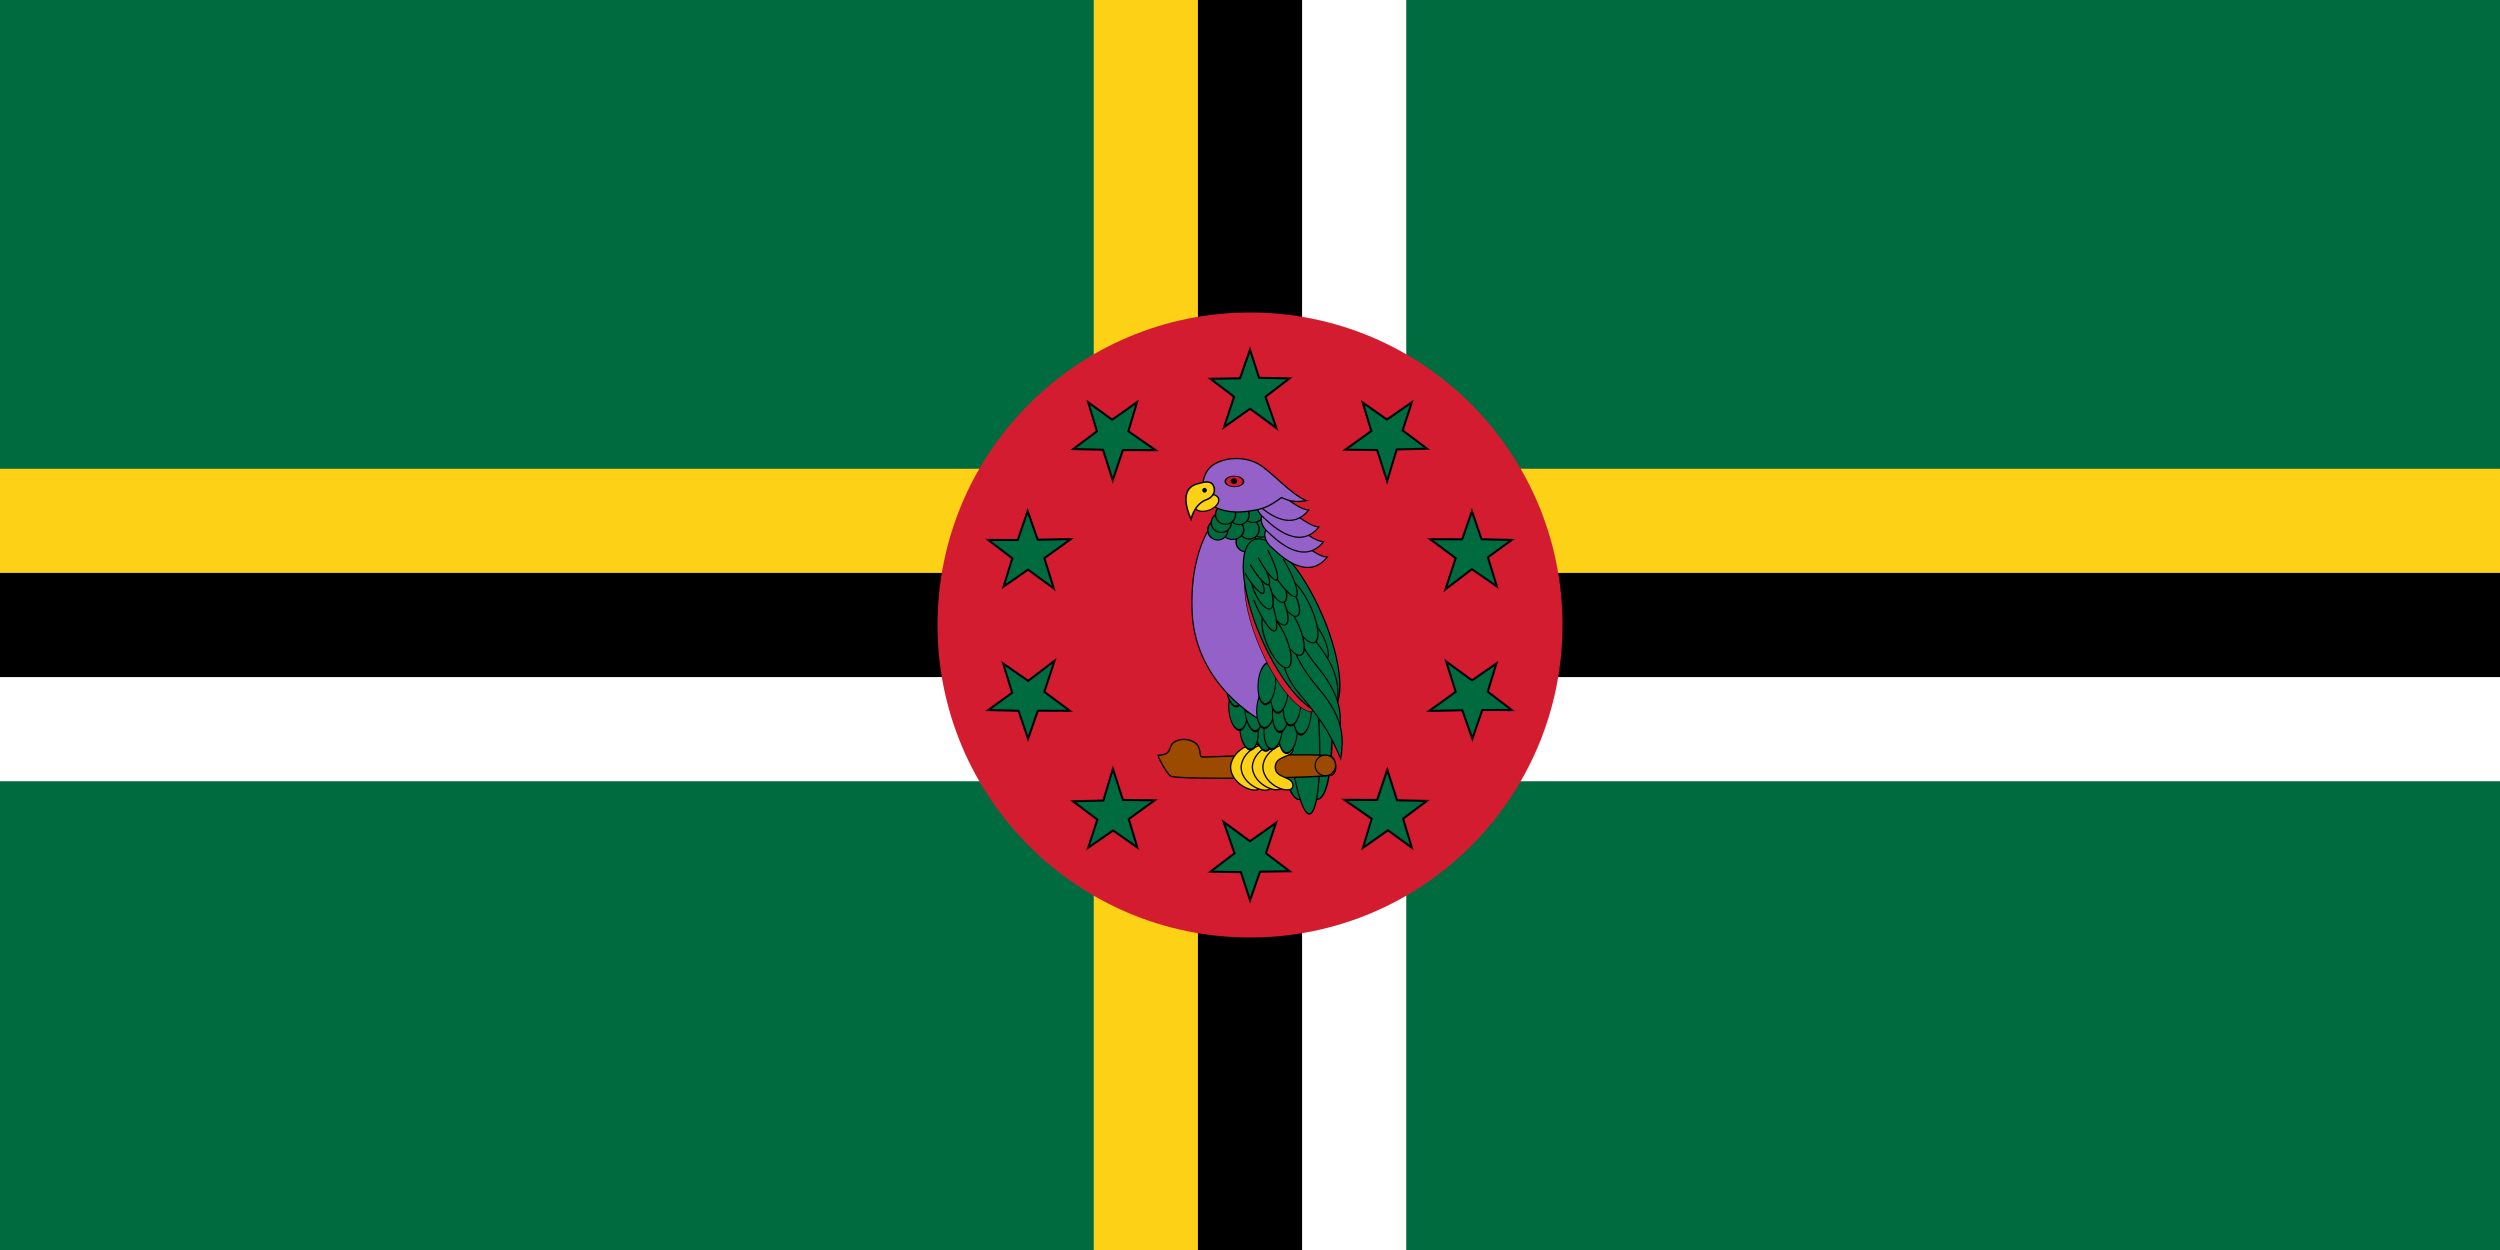
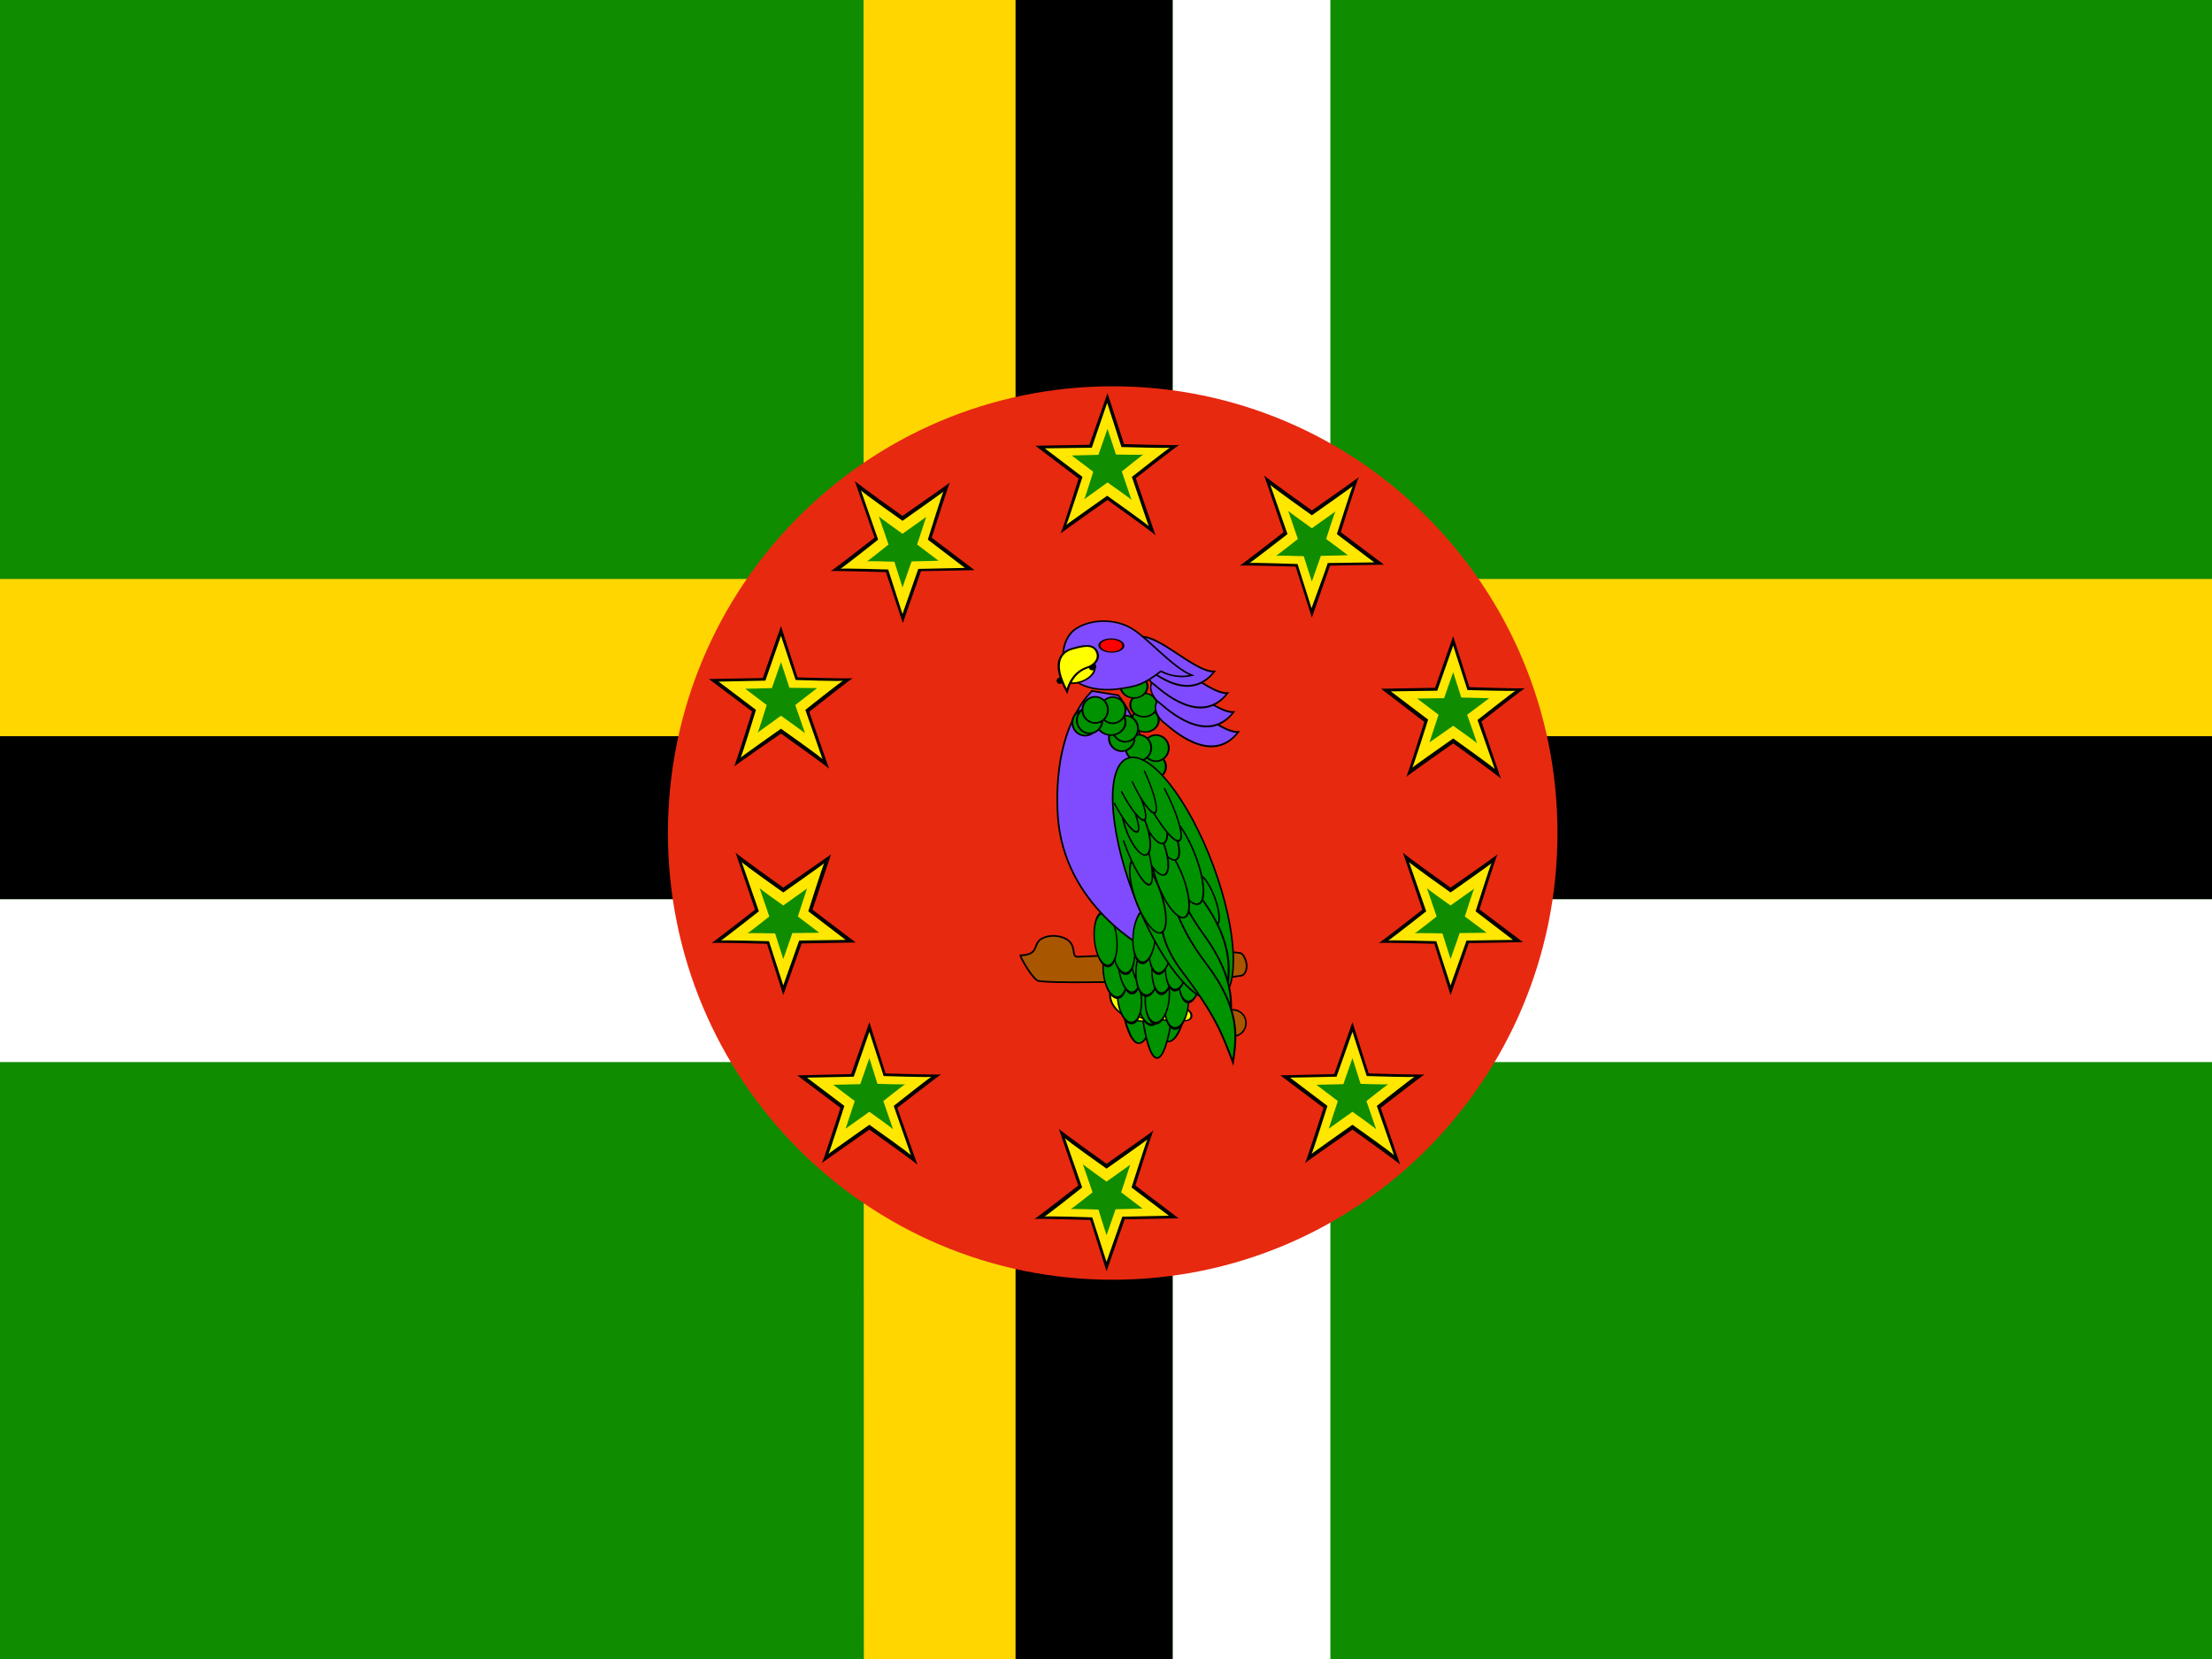
- <svg xmlns="http://www.w3.org/2000/svg" xmlns:xlink="http://www.w3.org/1999/xlink" viewBox="0 0 1200 600">
-   <rect height="600" width="1200" fill="#006b3f" />
-   <rect width="75" height="600" x="525" fill="#fcd116" />
-   <rect width="1200" height="75" y="225" fill="#fcd116" />
-   <rect width="75" height="600" x="600" fill="#fff" />
-   <rect width="1200" height="75" y="300" fill="#fff" />
-   <rect width="50" height="600" x="575" fill="#000" />
-   <rect width="1200" height="50" y="275" fill="#000" />
-   <g fill="#006b3f" transform="translate(600,300)">
-     <circle r="150" fill="#d41c30" />
-     <g id="star2">
-       <path id="star" stroke="#000" d="m-4.81,-118.41 4.81,-13.72 4.37,13.5 14.65,0.22 -11.59,8.85 5.25,15.05 -12.68,-9.29 -12.46,8.85 4.81,-14.61 -11.37,-8.63 14.21,-0.22z" />
-       <use xlink:href="#star" transform="rotate(180)" />
+ <svg xmlns="http://www.w3.org/2000/svg" id="flag-icons-dm" viewBox="0 0 640 480">
+   <defs>
+     <clipPath id="dm-a">
+       <path fill-opacity=".7" d="M-85 0h682.7v512H-85z" />
+     </clipPath>
+   </defs>
+   <g fill-rule="evenodd" clip-path="url(#dm-a)" transform="translate(79.7)scale(.94)">
+     <path fill="#108c00" d="M-258.3 0H769.2v512H-258.3z" />
+     <path fill="#ffd600" d="M-260 178.2H772.6v50.1H-260z" />
+     <path fill="#ffd600" d="M181 0h48.5v512h-48.4z" />
+     <path fill="#000001" d="M227.8 0h48.4v512h-48.4z" />
+     <path fill="#000001" d="M-260 226.6H772.6v50.2H-260z" />
+     <path fill="#fff" d="M-260 276.8H772.6v50.1H-260z" />
+     <path fill="#fff" d="M276.2 0h48.5v512h-48.5z" />
+     <rect width="273.8" height="275" x="-394.6" y="-393.9" fill="#e72910" ry="137.5" transform="scale(-1)" />
+     <g stroke-width="1pt">
+       <path d="m250.5 137 5.6-16 5.1 15.7s17.1.5 17.1.2-13.5 10.3-13.5 10.3l6.1 17.6c-.2-.5-14.8-10.9-14.8-10.9s-14.8 10.4-14.5 10.4 5.6-17 5.6-17l-13.3-10.1 16.6-.3z" />
+       <path fill="#ffe700" d="M251.3 137.7 256 124l4.4 13.6s14.9.4 14.9.2-11.7 9-11.7 9l5.2 15.2c-.2-.5-12.8-9.4-12.8-9.4s-12.8 9-12.6 9 5-14.8 5-14.8l-11.6-8.8 14.4-.2z" />
+       <path fill="#108c00" d="m253.3 140 2.8-8 2.6 7.9s8.5.2 8.5 0-6.7 5.2-6.7 5.2l3 8.8c-.1-.3-7.4-5.4-7.4-5.4l-7.2 5.2c.2 0 2.8-8.5 2.8-8.5l-6.6-5z" />
    </g>
-     <use xlink:href="#star2" transform="rotate(36)" />
-     <use xlink:href="#star2" transform="rotate(72)" />
-     <use xlink:href="#star2" transform="rotate(108)" />
-     <use xlink:href="#star2" transform="rotate(144)" />
-     <g stroke="#000" stroke-width="2.5">
-       <ellipse cx="680.21" cy="586.13" rx="30.805" ry="189.82" transform="matrix(0.289553,-0.03018225,0.01658794,0.232258,-186.1173,-75.92621)" />
-       <ellipse cx="680.21" cy="586.13" rx="30.805" ry="189.82" transform="matrix(0.3062554,-0.03184484,0.01668502,0.2322484,-188.7331,-74.8868)" />
-       <ellipse cx="680.21" cy="586.13" rx="30.805" ry="189.82" transform="matrix(0.2450043,-0.0258909,0.01789798,0.2567501,-151.9471,-90.93558)" />
-       <path fill="#9c4a00" stroke-width="0.657" d="m-44.213,62.565c7.657,-0.319 4.332,-4.416 8.199,-6.596 3.865,-2.177 9.365,-0.737 11.016,1.986 1.65,2.723 0.327,5.397 2.45,5.433 2.126,0.037 59.928,-2.388 62.01,-0.105 2.085,2.28 2.428,6.776 0.269,8.524 -2.159,1.77 -75.235,2.588 -77.751,0.738 -2.517,-1.823 -6.202,-9.53 -6.194,-9.98z" />
-       <path fill="#fcd116" stroke-width="0.633" d="M-3.377,68.195C-3.516,73.97 5.027,72.335 5.144,77.158 4.887,82.272 -9.18,77.471 -9.316,68.117 -8.731,58.772 5.038,54.154 5.209,59.492c0.127,4.435 -8.447,2.928 -8.585,8.703z" />
-       <path fill="#fcd116" stroke-width="0.633" d="M1.664,68.261C1.525,74.037 10.067,72.401 10.185,77.225 9.927,82.338 -4.14,77.537 -4.275,68.183 -3.69,58.838 10.079,54.221 10.249,59.558c0.127,4.435 -8.447,2.928 -8.585,8.703z" />
-       <path fill="#fcd116" stroke-width="0.633" d="M7.071,68.058C6.932,73.833 15.474,72.197 15.592,77.021 15.335,82.135 1.268,77.334 1.132,67.979 1.717,58.635 15.486,54.017 15.656,59.355c0.127,4.435 -8.447,2.928 -8.585,8.703z" />
-       <path fill="#fcd116" stroke-width="0.633" d="m12.111,68.124c-0.139,5.776 8.404,4.14 8.521,8.963C20.375,82.201 6.308,77.4 6.173,68.046 6.758,58.701 20.527,54.084 20.697,59.421c0.127,4.435 -8.447,2.928 -8.585,8.703z" />
-       <ellipse fill="#9c4a00" stroke-width="0.399" cx="478.38" cy="-41.086" rx="3.534" ry="3.403" transform="matrix(1.379916,0.02078085,-0.03061721,1.454441,-625.2269,117.2052)" />
-       <ellipse cx="427.11" cy="905" rx="20.814" ry="24.144" transform="matrix(0.2074225,-0.03129182,0.04226118,0.3951367,-119.9781,-293.4157)" />
-       <ellipse cx="427.11" cy="905" rx="20.814" ry="24.144" transform="matrix(0.2074225,-0.03129182,0.04226118,0.3951367,-127.3346,-293.9955)" />
-       <ellipse cx="427.11" cy="905" rx="20.814" ry="24.144" transform="matrix(0.2074225,-0.0312918,0.04226106,0.3951355,-132.603,-303.4113)" />
-       <ellipse cx="427.11" cy="905" rx="20.814" ry="24.144" transform="matrix(0.1994296,-0.0315355,0.04632234,0.4359287,-125.4075,-340.6348)" />
-       <ellipse cx="427.11" cy="905" rx="20.814" ry="24.144" transform="matrix(0.1995003,-0.03083913,0.04356143,0.4087386,-112.6507,-316.2322)" />
-       <ellipse cx="427.11" cy="905" rx="20.814" ry="24.144" transform="matrix(0.1995003,-0.03083913,0.04356143,0.4087386,-118.3041,-319.6388)" />
-       <ellipse cx="427.11" cy="905" rx="20.814" ry="24.144" transform="matrix(0.1995003,-0.03083913,0.04356143,0.4087386,-125.4374,-324.5536)" />
-       <ellipse cx="427.11" cy="905" rx="20.814" ry="24.144" transform="matrix(0.1995003,-0.03083913,0.04356143,0.4087386,-132.0425,-327.5317)" />
-       <path fill="#9461c9" stroke-width="0.575" d="m-14.734,-52.686c0,0 -14.655,12.719 -13.011,47.144 1.845,34.62 32.393,50.894 32.393,50.894 0,0 7.786,-9.827 6.882,-37.643C9.347,-32.96 -5.078,-50.929 -5.078,-50.929l-9.656,-1.757z" />
-       <ellipse cx="427.11" cy="905" rx="20.814" ry="24.144" transform="matrix(0.2096785,0.00617733,-0.02883923,0.3963424,-45.1835,-309.4015)" />
-       <ellipse cx="427.11" cy="905" rx="20.814" ry="24.144" transform="matrix(0.2096785,0.00617733,-0.02883923,0.3963424,-52.31893,-311.2832)" />
-       <ellipse cx="427.11" cy="905" rx="20.814" ry="24.144" transform="matrix(0.2096785,0.00617736,-0.02883913,0.3963411,-55.82482,-321.4871)" />
-       <ellipse cx="427.11" cy="905" rx="20.814" ry="24.144" transform="matrix(0.201857,0.00451301,-0.03211329,0.437205,-42.11031,-356.8322)" />
-       <ellipse cx="427.11" cy="905" rx="20.814" ry="24.144" transform="matrix(0.2018025,0.00521083,-0.02998402,0.4099583,-33.90697,-330.5467)" />
-       <ellipse cx="427.11" cy="905" rx="20.814" ry="24.144" transform="matrix(0.2018025,0.00521083,-0.02998402,0.4099583,-38.86264,-334.9064)" />
-       <ellipse cx="427.11" cy="905" rx="20.814" ry="24.144" transform="matrix(0.2018025,0.00521083,-0.02998402,0.4099583,-45.00584,-341.0139)" />
-       <ellipse cx="427.11" cy="905" rx="20.814" ry="24.144" transform="matrix(0.2018025,0.00521083,-0.02998402,0.4099583,-50.97439,-345.1215)" />
-       <ellipse fill="#d41c30" stroke-width="1pt" cx="624.42" cy="606.11" rx="58.28" ry="186.49" transform="matrix(0.197867,-0.07643491,0.08023488,0.1870967,-155.8381,-59.21337)" />
-       <ellipse stroke-width="1.464" cx="218.13" cy="356.75" rx="10.823" ry="12.905" transform="matrix(0.4982776,0.00887179,-0.00656928,0.3689586,-99.51083,-162.7693)" />
-       <ellipse stroke-width="1.546" cx="218.13" cy="356.75" rx="10.823" ry="12.905" transform="matrix(0.4463746,0.00794766,-0.00656928,0.3689586,-84.13544,-169.2996)" />
-       <ellipse stroke-width="1.546" cx="218.13" cy="356.75" rx="10.823" ry="12.905" transform="matrix(0.4463746,0.00794766,-0.00656928,0.3689586,-90.65207,-169.4156)" />
-       <ellipse stroke-width="1.56" cx="218.13" cy="356.75" rx="10.823" ry="12.905" transform="matrix(0.4671365,0.00831733,-0.00616707,0.3463689,-93.88786,-166.3691)" />
-       <ellipse stroke-width="1.56" cx="218.13" cy="356.75" rx="10.823" ry="12.905" transform="matrix(0.4671365,0.00831733,-0.00616707,0.3463689,-94.46164,-172.0169)" />
-       <ellipse stroke-width="1.546" cx="218.13" cy="356.75" rx="10.823" ry="12.905" transform="matrix(0.4463746,0.00794766,-0.00656928,0.3689586,-96.8782,-173.2201)" />
-       <ellipse stroke-width="1.562" cx="218.13" cy="356.75" rx="10.823" ry="12.905" transform="matrix(0.4463746,0.00794766,-0.0064352,0.3614283,-95.46878,-176.6314)" />
-       <ellipse stroke-width="1.464" cx="218.13" cy="356.75" rx="10.823" ry="12.905" transform="matrix(0.4982776,0.00887179,-0.00656928,0.3689586,-114.7252,-179.3698)" />
-       <ellipse stroke-width="1.56" cx="218.13" cy="356.75" rx="10.823" ry="12.905" transform="matrix(0.4671365,0.00831733,-0.00616707,0.3463689,-98.1572,-179.0812)" />
-       <ellipse stroke-width="1.562" cx="218.13" cy="356.75" rx="10.823" ry="12.905" transform="matrix(0.4463746,0.00794766,-0.0064352,0.3614283,-100.2913,-183.5213)" />
-       <ellipse stroke-width="1.546" cx="218.13" cy="356.75" rx="10.823" ry="12.905" transform="matrix(0.4463746,0.00794766,-0.00656928,0.3689586,-110.4886,-178.9057)" />
-       <ellipse stroke-width="1.562" cx="218.13" cy="356.75" rx="10.823" ry="12.905" transform="matrix(0.4463746,0.00794766,-0.0064352,0.3614283,-108.8569,-179.7716)" />
-       <ellipse stroke-width="1.562" cx="218.13" cy="356.75" rx="10.823" ry="12.905" transform="matrix(0.4463746,0.00794766,-0.0064352,0.3614283,-106.8068,-183.696)" />
-       <ellipse stroke-width="2.545" cx="528.68" cy="564.48" rx="67.438" ry="205.64" transform="matrix(0.2193152,-0.07742835,0.08682875,0.2020238,-145.0154,-72.55561)" />
-       <ellipse cx="528.68" cy="646.07" rx="13.321" ry="40.796" transform="matrix(0.205744,-0.0978521,0.09471329,0.2119604,-137.1221,-77.40349)" />
-       <path stroke-width="0.575" d="M31.463,7.799C44.273,23.397 42.656,33.302 41.32,41.682 37.295,32.019 35.097,25.936 22.285,10.335 9.472,-5.266 15.867,-16.213 16.747,-21.981c1.927,4.993 1.903,14.179 14.716,29.78z" />
-       <path stroke-width="0.575" d="M32.616,20.398C45.427,35.996 43.809,45.901 42.473,54.281 38.449,44.618 36.251,38.535 23.438,22.934 10.625,7.333 17.021,-3.613 17.9,-9.382c1.927,4.993 1.903,14.179 14.716,29.78z" />
-       <path stroke-width="0.575" d="M33.002,30.545C46.122,45.868 44.702,55.805 43.534,64.212 39.317,54.636 36.998,48.601 23.876,33.276 10.754,17.951 16.929,6.871 17.693,1.085 19.719,6.036 19.879,15.22 33.002,30.545z" />
-       <ellipse stroke-width="1.389" cx="528.68" cy="646.07" rx="13.321" ry="40.796" transform="matrix(0.4078406,-0.1037946,0.1669379,0.3776711,-299.5706,-196.0302)" />
-       <ellipse stroke-width="1.64" cx="528.68" cy="646.07" rx="13.321" ry="40.796" transform="matrix(0.3668922,-0.0631048,0.1297829,0.3126498,-259.0028,-166.8712)" />
-       <ellipse stroke-width="1.64" cx="528.68" cy="646.07" rx="13.321" ry="40.796" transform="matrix(0.368148,-0.0553158,0.1232589,0.3153097,-261.5237,-166.8196)" />
-       <ellipse stroke-width="2.097" cx="528.68" cy="646.07" rx="13.321" ry="40.796" transform="matrix(0.2965786,-0.05431058,0.1115126,0.2330763,-211.0696,-135.5383)" />
-       <ellipse stroke-width="2.097" cx="528.68" cy="646.07" rx="13.321" ry="40.796" transform="matrix(0.2995152,-0.03800069,0.09680807,0.2387292,-208.2703,-143.8653)" />
-       <path stroke-width="0.575" d="M8.62,-15.768C12.407,-6.513 13.941,1.809 12.04,2.81 10.141,3.809 5.527,-2.891 1.739,-12.146" />
-       <ellipse stroke-width="2.097" cx="528.68" cy="646.07" rx="13.321" ry="40.796" transform="matrix(0.2995152,-0.03800069,0.09680807,0.2387292,-208.8938,-154.7372)" />
-       <ellipse stroke-width="2.097" cx="528.68" cy="646.07" rx="13.321" ry="40.796" transform="matrix(0.3003221,-0.03210428,0.09144035,0.2405627,-212.194,-155.9872)" />
-       <path stroke-width="0.575" d="m2.026,-28.338c3.678,6.254 5.658,12.094 4.418,13.037 -1.238,0.942 -5.228,-3.368 -8.905,-9.622" />
-       <path stroke-width="0.575" d="m4.573,-32.485c3.678,6.254 5.658,12.094 4.418,13.037 -1.238,0.942 -5.228,-3.368 -8.905,-9.622" />
-       <path stroke-width="0.575" d="m16.013,-31.607c5.125,8.543 7.883,16.521 6.153,17.811 -1.727,1.288 -7.288,-4.599 -12.413,-13.141" />
-       <path stroke-width="0.575" d="m8.452,-36.082c3.693,6.905 5.687,13.348 4.449,14.385 -1.236,1.036 -5.236,-3.727 -8.928,-10.632" />
-       <path fill="#9461c9" stroke-width="0.591" d="m8.125,-46.086c-2.465,2.482 -0.051,7.124 2.206,8.801 2.531,2.294 16.742,17.286 26.769,4.672C29.065,-32.759 14.072,-51.617 8.125,-46.086z" />
-       <path fill="#9461c9" stroke-width="0.591" d="m6.369,-53.486c-2.465,2.482 -0.051,7.124 2.206,8.801 2.531,2.294 16.742,17.286 26.769,4.672C27.31,-40.158 12.317,-59.017 6.369,-53.486z" />
-       <path fill="#9461c9" stroke-width="0.591" d="m4.123,-60.576c-2.465,2.482 -0.051,7.124 2.206,8.801 2.531,2.294 16.742,17.286 26.769,4.672 -8.034,-0.146 -23.027,-19.005 -28.974,-13.473z" />
-       <path fill="#9461c9" stroke-width="0.591" d="m-0.759,-68.687c-2.465,2.482 -0.051,7.124 2.206,8.801 2.531,2.294 16.742,17.286 26.769,4.672 -8.034,-0.146 -23.027,-19.005 -28.974,-13.473z" />
-       <path fill="#9461c9" stroke-width="0.628" d="m-18.272,-76.448c5.08,-3.779 14.412,-4.884 21.681,-1.183 6.055,2.967 16.147,15.073 23.734,17.935 -5.34,0.953 -8.589,0.148 -12.001,-1.492 -6.739,4.88 -9.14,5.611 -16.008,6.57 -9.552,1.378 -17.48,-1.109 -20.266,-6.089 -2.839,-4.7 -1.615,-12.239 2.86,-15.741z" />
-       <ellipse fill="#d41c30" cx="287.23" cy="323.04" rx="14.154" ry="14.986" transform="matrix(0.3090916,0.00550335,-0.00301489,0.1693291,-95.30402,-125.1907)" />
-       <ellipse fill="#fcd116" cx="204.58" cy="348.26" rx="23.254" ry="15.895" transform="matrix(0.2457921,-0.09143683,0.08132205,0.2192462,-99.4455,-116.289)" />
-       <ellipse fill="#000" stroke="none" cx="283.9" cy="333.86" rx="5.828" ry="5.828" transform="matrix(0.2699008,0.00480556,-0.00415607,0.2334227,-82.95603,-148.3739)" />
-       <path fill="#fcd116" stroke-width="0.732" d="m-17.128,-65.515c0.402,1.949 -1.044,4.582 -4.18,5.515 -3.195,1.323 -5.618,4.322 -7.016,9.226 -4.856,-11.184 -1.77,-15.916 3.388,-17.066 4.437,-1.415 7.11,-1.236 7.808,2.324z" />
-       <ellipse fill="#000" stroke="none" cx="198.98" cy="362.39" rx="4.71" ry="4.71" transform="matrix(0.2359712,-0.0123552,0.01333585,0.2416149,-73.60071,-149.7658)" />
+     <g stroke-width="1pt">
+       <path d="m356.9 211.8 5.6-16 5 15.7s17.2.6 17.2.3-13.5 10.3-13.5 10.3l6 17.6c-.2-.5-14.7-10.9-14.7-10.9s-14.8 10.4-14.5 10.4 5.6-17 5.6-17L340.3 212l16.6-.3z" />
+       <path fill="#ffe700" d="m357.6 212.6 4.9-13.9 4.4 13.7s14.8.4 14.8.2-11.7 9-11.7 9l5.3 15.1c-.2-.4-12.8-9.4-12.8-9.4s-12.8 9-12.6 9 4.9-14.8 4.9-14.8l-11.5-8.7z" />
+       <path fill="#108c00" d="m359.7 214.9 2.8-8 2.5 7.8 8.6.2-6.8 5.1s3.2 9 3 8.8c0-.3-7.3-5.4-7.3-5.4l-7.3 5.1 2.8-8.5-6.6-5z" />
+     </g>
+     <g stroke-width="1pt">
+       <path d="m325.9 330.6 5.6-16 5 15.8s17.2.5 17.2.3-13.5 10.3-13.5 10.3l6 17.5c-.2-.5-14.7-10.8-14.7-10.8S316.7 358 316.9 358s5.7-17 5.7-17l-13.3-10z" />
+       <path fill="#ffe700" d="m326.6 331.4 4.9-13.8 4.4 13.6s14.8.5 14.8.2-11.7 9-11.7 9l5.3 15.2c-.2-.5-12.8-9.4-12.8-9.4s-12.8 9-12.6 9 4.9-14.8 4.9-14.8l-11.5-8.7z" />
+       <path fill="#108c00" d="m328.7 333.7 2.8-8 2.5 7.9s8.6.3 8.6.1-6.8 5.2-6.8 5.2l3 8.7c0-.2-7.3-5.4-7.3-5.4l-7.3 5.2 2.8-8.5-6.6-5z" />
+     </g>
+     <g stroke-width="1pt">
+       <path d="m177.2 330.6 5.6-16 5 15.8s17.1.5 17.1.3-13.5 10.3-13.5 10.3l6.2 17.5c-.3-.5-14.8-10.8-14.8-10.8S168 358 168.2 358s5.7-17 5.7-17l-13.3-10z" />
+       <path fill="#ffe700" d="m178 331.4 4.8-13.8 4.4 13.6s14.8.5 14.8.2-11.7 9-11.7 9l5.3 15.2c-.2-.5-12.8-9.4-12.8-9.4s-12.8 9-12.6 9 4.9-14.8 4.9-14.8l-11.5-8.7z" />
+       <path fill="#108c00" d="m180 333.7 2.8-8 2.5 7.9s8.6.3 8.6.1-6.8 5.2-6.8 5.2l3 8.7c0-.2-7.3-5.4-7.3-5.4l-7.3 5.2 2.8-8.5-6.6-5z" />
+     </g>
+     <g stroke-width="1pt">
+       <path d="m150 208.7 5.6-16 5.1 15.8s17.1.5 17.1.2-13.5 10.4-13.5 10.4l6.1 17.5c-.3-.5-14.8-10.8-14.8-10.8S140.8 236 141.1 236s5.6-17 5.6-17l-13.3-10z" />
+       <path fill="#ffe700" d="m150.8 209.5 4.8-13.8 4.5 13.6s14.7.5 14.7.2-11.7 9-11.7 9l5.3 15.2c-.2-.5-12.8-9.4-12.8-9.4s-12.8 9-12.5 9 4.8-14.8 4.8-14.8l-11.5-8.7z" />
+       <path fill="#108c00" d="m152.8 211.8 2.8-8 2.6 7.9 8.5.1-6.7 5.2 3 8.7c-.1-.2-7.4-5.4-7.4-5.4l-7.2 5.2c.2 0 2.8-8.5 2.8-8.5l-6.6-5z" />
+     </g>
+     <g stroke-width="1pt">
+       <path d="m324.6 174.1-5.6 16-5-15.7s-17.2-.5-17.2-.3 13.5-10.3 13.5-10.3l-6-17.5c.2.5 14.7 10.8 14.7 10.8s14.8-10.3 14.5-10.3-5.6 17-5.6 17l13.3 10z" />
+       <path fill="#ffe700" d="M323.9 173.3c0 .3-5 13.9-5 13.9l-4.3-13.6s-14.8-.5-14.8-.3 11.7-8.9 11.7-8.9l-5.3-15.2c.2.5 12.8 9.4 12.8 9.4s12.8-9 12.6-9-4.9 14.8-4.9 14.8l11.5 8.7z" />
+       <path fill="#108c00" d="m321.8 171-2.8 8-2.5-7.8s-8.6-.3-8.6-.1 6.8-5.2 6.8-5.2l-3-8.7c0 .2 7.3 5.4 7.3 5.4l7.3-5.2c-.2 0-2.9 8.5-2.9 8.5l6.7 5-8.3.2z" />
+     </g>
+     <g stroke-width="1pt">
+       <path d="m367.3 290.3-5.6 16-5-15.8s-17.2-.5-17.2-.2S353 280 353 280l-6-17.6c.2.5 14.7 10.8 14.7 10.8s14.8-10.3 14.5-10.3-5.6 17-5.6 17L384 290z" />
+       <path fill="#ffe700" d="m366.6 289.5-4.9 13.8-4.4-13.6s-14.8-.4-14.8-.2 11.7-9 11.7-9l-5.3-15.2c.2.5 12.8 9.4 12.8 9.4s12.8-9 12.6-9-4.9 14.8-4.9 14.8l11.5 8.8z" />
+       <path fill="#108c00" d="m364.5 287.2-2.8 8-2.5-7.9s-8.6-.2-8.6 0 6.8-5.2 6.8-5.2l-3-8.8c0 .3 7.3 5.4 7.3 5.4l7.3-5.2c-.2 0-2.9 8.6-2.9 8.6l6.7 5z" />
+     </g>
+     <g stroke-width="1pt">
+       <path d="m261.4 375.3-5.6 16-5-15.8s-17.2-.5-17.2-.3 13.5-10.3 13.5-10.3l-6-17.5c.2.5 14.7 10.8 14.7 10.8s14.8-10.3 14.5-10.3-5.6 17-5.6 17L278 375z" />
+       <path fill="#ffe700" d="m260.7 374.4-4.9 14-4.4-13.7s-14.8-.5-14.8-.2 11.7-9 11.7-9l-5.3-15.2c.2.5 12.8 9.4 12.8 9.4s12.8-9 12.6-9-4.9 14.8-4.9 14.8l11.5 8.7-14.3.3z" />
+       <path fill="#108c00" d="m258.6 372.2-2.8 8-2.5-7.9s-8.6-.3-8.6-.1 6.8-5.2 6.8-5.2l-3-8.7c0 .2 7.3 5.4 7.3 5.4l7.3-5.2-2.8 8.5 6.6 5z" />
+     </g>
+     <g stroke-width="1pt">
+       <path d="m162 290.3-5.7 16-5-15.8s-17.2-.5-17.2-.2 13.5-10.3 13.5-10.3l-6-17.6c.2.5 14.7 10.8 14.7 10.8L171 263l-5.7 17 13.3 10.1-16.6.3z" />
+       <path fill="#ffe700" d="m161.2 289.5-4.9 13.8-4.4-13.6s-14.8-.4-14.8-.2 11.7-9 11.7-9l-5.3-15.2c.2.5 12.8 9.4 12.8 9.4s12.8-9 12.6-9-4.9 14.8-4.9 14.8l11.5 8.8z" />
+       <path fill="#108c00" d="m159.1 287.2-2.8 8-2.5-7.9s-8.6-.2-8.6 0 6.8-5.2 6.8-5.2l-3-8.8c0 .3 7.3 5.4 7.3 5.4l7.3-5.2-2.8 8.6 6.6 5z" />
+     </g>
+     <g stroke-width="1pt">
+       <path d="m198.7 175.8-5.6 16-5.2-15.7s-17-.5-17-.3 13.5-10.3 13.5-10.3l-6.1-17.5c.2.5 14.7 10.8 14.7 10.8s14.8-10.3 14.6-10.3-5.6 17-5.6 17l13.2 10z" />
+       <path fill="#ffe700" d="m197.9 175-4.9 14-4.4-13.7s-14.8-.5-14.8-.2 11.7-9 11.7-9l-5.3-15.2c.2.5 12.8 9.4 12.8 9.4s12.8-9 12.6-9-4.8 14.8-4.8 14.8l11.4 8.7-14.3.3z" />
+       <path fill="#108c00" d="m195.8 172.8-2.8 8-2.5-7.9s-8.5-.3-8.5-.1 6.7-5.2 6.7-5.2l-3-8.7c0 .2 7.3 5.4 7.3 5.4l7.3-5.2-2.8 8.5 6.6 5z" />
+     </g>
+     <g transform="translate(-250.6 359.4)scale(1.04)">
+       <g fill="#009200" stroke="#000" stroke-width="2.5" transform="matrix(.16 -.02 0 .18 429.8 -215.6)">
+         <ellipse cx="680.2" cy="586.1" rx="30.8" ry="189.8" transform="matrix(1.4 0 0 1 -534.3 263.7)" />
+         <ellipse cx="680.2" cy="586.1" rx="30.8" ry="189.8" transform="matrix(1.5 0 0 1 -547.2 267)" />
+         <ellipse cx="680.2" cy="586.1" rx="30.8" ry="189.8" transform="matrix(1.2 0 0 1.1 -365 214.1)" />
+       </g>
+       <g stroke="#000" transform="translate(72.9 -9.8)">
+         <path fill="#a95600" stroke-width=".5" d="M388.5-53c6-.3 3.4-3.3 6.4-5 3-1.6 7.3-.6 8.6 1.4 1.3 2 .3 4 2 4s47-2.5 48.6-.9c1.6 1.7 2 5 .3 6.3-1.6 1.4-58.9 3-60.9 1.6s-5-7-5-7.4z" />
+         <path fill="#ff0" stroke-width="3.9" d="M529.6 405.5c0 40 45.6 27.8 46.8 61.2-.7 35.4-76.7 3.5-78.6-61.2 1.9-64.8 75-98 76.7-61 1.2 30.6-45 21-45 61z" transform="matrix(.15 0 0 .1 340.4 -81.7)" />
+         <path fill="#ff0" stroke-width="3.9" d="M529.6 405.5c0 40 45.6 27.8 46.8 61.2-.7 35.4-76.7 3.5-78.6-61.2 1.9-64.8 75-98 76.7-61 1.2 30.6-45 21-45 61z" transform="matrix(.15 0 0 .1 344.4 -81.6)" />
+         <path fill="#ff0" stroke-width="3.9" d="M529.6 405.5c0 40 45.6 27.8 46.8 61.2-.7 35.4-76.7 3.5-78.6-61.2 1.9-64.8 75-98 76.7-61 1.2 30.6-45 21-45 61z" transform="matrix(.15 0 0 .1 348.7 -81.8)" />
+         <path fill="#ff0" stroke-width="3.9" d="M529.6 405.5c0 40 45.6 27.8 46.8 61.2-.7 35.4-76.7 3.5-78.6-61.2 1.9-64.8 75-98 76.7-61 1.2 30.6-45 21-45 61z" transform="matrix(.15 0 0 .1 352.7 -81.8)" />
+         <ellipse cx="478.4" cy="-41.1" fill="#a95600" stroke-width=".4" rx="3.5" ry="3.4" transform="matrix(1.1 .02 -.02 1.15 -75.6 4.7)" />
+       </g>
+       <g fill="#009200" stroke="#000" stroke-width="2.5" transform="rotate(-5.8 688.4 -625.2)">
+         <ellipse cx="427.1" cy="905" rx="20.8" ry="24.1" transform="matrix(.17 0 0 .32 369.8 -361.6)" />
+         <ellipse cx="427.1" cy="905" rx="20.8" ry="24.1" transform="matrix(.17 0 0 .32 364 -362.7)" />
+         <ellipse cx="427.1" cy="905" rx="20.8" ry="24.1" transform="matrix(.17 0 0 .32 360.6 -370.6)" />
+         <ellipse cx="427.1" cy="905" rx="20.8" ry="24.1" transform="matrix(.16 0 0 .35 369.3 -399.4)" />
+         <ellipse cx="427.1" cy="905" rx="20.8" ry="24.1" transform="matrix(.16 0 0 .33 377.4 -379)" />
+         <ellipse cx="427.1" cy="905" rx="20.8" ry="24.1" transform="matrix(.16 0 0 .33 373.2 -382.2)" />
+         <ellipse cx="427.1" cy="905" rx="20.8" ry="24.1" transform="matrix(.16 0 0 .33 368 -386.7)" />
+         <ellipse cx="427.1" cy="905" rx="20.8" ry="24.1" transform="matrix(.16 0 0 .33 363 -389.5)" />
+       </g>
+       <path fill="#804bff" stroke="#000" stroke-width=".5" d="M482.6-141s-11.7 10-10.1 36.9c1.8 27 26.5 39.5 26.5 39.5s6.2-7.7 5.2-29.5c-2-31.8-13.8-45.7-13.8-45.7l-7.8-1.3z" />
+       <g fill="#009200" stroke="#000" stroke-width="2.5" transform="rotate(4.5 181 769.9)">
+         <ellipse cx="427.1" cy="905" rx="20.8" ry="24.1" transform="matrix(.17 0 0 .32 369.8 -361.6)" />
+         <ellipse cx="427.1" cy="905" rx="20.8" ry="24.1" transform="matrix(.17 0 0 .32 364 -362.7)" />
+         <ellipse cx="427.1" cy="905" rx="20.8" ry="24.1" transform="matrix(.17 0 0 .32 360.6 -370.6)" />
+         <ellipse cx="427.1" cy="905" rx="20.8" ry="24.1" transform="matrix(.16 0 0 .35 369.3 -399.4)" />
+         <ellipse cx="427.1" cy="905" rx="20.8" ry="24.1" transform="matrix(.16 0 0 .33 377.4 -379)" />
+         <ellipse cx="427.1" cy="905" rx="20.8" ry="24.1" transform="matrix(.16 0 0 .33 373.2 -382.2)" />
+         <ellipse cx="427.1" cy="905" rx="20.8" ry="24.1" transform="matrix(.16 0 0 .33 368 -386.7)" />
+         <ellipse cx="427.1" cy="905" rx="20.8" ry="24.1" transform="matrix(.16 0 0 .33 363 -389.5)" />
+       </g>
+       <ellipse cx="624.4" cy="606.1" fill="#c90000" stroke="#000" stroke-width="1pt" rx="58.3" ry="186.5" transform="matrix(.16 -.06 .06 .15 369.6 -145)" />
+       <g fill="#009200" stroke="#000" transform="rotate(1 242.4 -1957.8)">
+         <ellipse cx="218.1" cy="356.8" stroke-width="1.5" rx="10.8" ry="12.9" transform="matrix(.4 0 0 .3 445 -230.5)" />
+         <ellipse cx="218.1" cy="356.8" stroke-width="1.6" rx="10.8" ry="12.9" transform="matrix(.35 0 0 .3 457.2 -236)" />
+         <ellipse cx="218.1" cy="356.8" stroke-width="1.6" rx="10.8" ry="12.9" transform="matrix(.35 0 0 .3 452 -236)" />
+         <ellipse cx="218.1" cy="356.8" stroke-width="1.6" rx="10.8" ry="12.9" transform="matrix(.37 0 0 .27 449.5 -233.5)" />
+         <ellipse cx="218.1" cy="356.8" stroke-width="1.6" rx="10.8" ry="12.9" transform="matrix(.37 0 0 .27 449 -238)" />
+         <ellipse cx="218.1" cy="356.8" stroke-width="1.6" rx="10.8" ry="12.9" transform="matrix(.35 0 0 .3 447 -238.8)" />
+         <ellipse cx="218.1" cy="356.8" stroke-width="1.6" rx="10.8" ry="12.9" transform="matrix(.35 0 0 .3 448 -241.6)" />
+         <ellipse cx="218.1" cy="356.8" stroke-width="1.5" rx="10.8" ry="12.9" transform="matrix(.4 0 0 .3 432.8 -243.5)" />
+         <ellipse cx="218.1" cy="356.8" stroke-width="1.6" rx="10.8" ry="12.9" transform="matrix(.37 0 0 .27 446 -243.5)" />
+         <ellipse cx="218.1" cy="356.8" stroke-width="1.6" rx="10.8" ry="12.9" transform="matrix(.35 0 0 .3 444.2 -247)" />
+         <ellipse cx="218.1" cy="356.8" stroke-width="1.6" rx="10.8" ry="12.9" transform="matrix(.35 0 0 .3 436.1 -243.2)" />
+         <ellipse cx="218.1" cy="356.8" stroke-width="1.6" rx="10.8" ry="12.9" transform="matrix(.35 0 0 .3 437.4 -243.9)" />
+         <ellipse cx="218.1" cy="356.8" stroke-width="1.6" rx="10.8" ry="12.9" transform="matrix(.35 0 0 .3 439 -247)" />
+       </g>
+       <g fill="#009200" stroke="#000" transform="matrix(.18 0 0 .2 421 -216.8)">
+         <ellipse cx="528.7" cy="564.5" stroke-width="2.5" rx="67.4" ry="205.6" transform="matrix(.98 -.3 .36 .87 -245.8 324.4)" />
+         <ellipse cx="528.7" cy="646.1" stroke-width="2.5" rx="13.3" ry="40.8" transform="rotate(-23.4 630.5 660.9)" />
+         <path stroke-width="1.5" d="M139.9 644c0 57.7-18.8 86.2-34.6 110.3 7.5-32.5 13-52.6 13-110.3 0-57.7 29.5-85.3 40.3-102-4.2 16.7-18.7 44.3-18.7 102z" transform="matrix(1.88 -.46 .95 1.18 -352.3 -10)" />
+         <path stroke-width="1.5" d="M139.9 644c0 57.7-18.8 86.2-34.6 110.3 7.5-32.5 13-52.6 13-110.3 0-57.7 29.5-85.3 40.3-102-4.2 16.7-18.7 44.3-18.7 102z" transform="matrix(1.88 -.46 .95 1.18 -348.4 44)" />
+         <path stroke-width="1.5" d="M139.9 644c0 57.7-18.8 86.2-34.6 110.3 7.5-32.5 13-52.6 13-110.3 0-57.7 29.5-85.3 40.3-102-4.2 16.7-18.7 44.3-18.7 102z" transform="matrix(1.87 -.5 .98 1.16 -362 105.8)" />
+         <ellipse cx="528.7" cy="646.1" stroke-width="1.4" rx="13.3" ry="40.8" transform="matrix(1.8 -.4 .7 1.64 -915.6 -221)" />
+         <ellipse cx="528.7" cy="646.1" stroke-width="1.6" rx="13.3" ry="40.8" transform="matrix(1.63 -.23 .54 1.35 -739.5 -91.8)" />
+         <ellipse cx="528.7" cy="646.1" stroke-width="1.6" rx="13.3" ry="40.8" transform="matrix(1.63 -.2 .5 1.36 -750.6 -91.8)" />
+         <ellipse cx="528.7" cy="646.1" stroke-width="2.1" rx="13.3" ry="40.8" transform="matrix(1.3 -.2 .47 1 -531 47.6)" />
+         <ellipse cx="528.7" cy="646.1" stroke-width="2.1" rx="13.3" ry="40.8" transform="matrix(1.33 -.13 .4 1.03 -517.9 12.2)" />
+         <path stroke-width="2.1" d="M145.7 569.5c0 34-6.7 61.6-15 61.6s-15-27.6-15-61.6" transform="matrix(1.03 -.5 .46 1.18 12.8 -14.5)" />
+         <ellipse cx="528.7" cy="646.1" stroke-width="2.1" rx="13.3" ry="40.8" transform="matrix(1.33 -.13 .4 1.03 -519.5 -34.4)" />
+         <ellipse cx="528.7" cy="646.1" stroke-width="2.1" rx="13.3" ry="40.8" transform="matrix(1.33 -.1 .38 1.04 -534 -40.1)" />
+         <path stroke-width="2.9" d="M145.7 569.5c0 34-6.7 61.6-15 61.6s-15-27.6-15-61.6" transform="matrix(.67 -.47 .46 .8 39.5 143.3)" />
+         <path stroke-width="2.9" d="M145.7 569.5c0 34-6.7 61.6-15 61.6s-15-27.6-15-61.6" transform="matrix(.67 -.47 .46 .8 51.1 125.8)" />
+         <path stroke-width="2.1" d="M145.7 569.5c0 34-6.7 61.6-15 61.6s-15-27.6-15-61.6" transform="matrix(.94 -.64 .64 1.1 -40.2 -10.7)" />
+         <path stroke-width="2.7" d="M145.7 569.5c0 34-6.7 61.6-15 61.6s-15-27.6-15-61.6" transform="matrix(.67 -.52 .46 .88 68.6 71.2)" />
+       </g>
+       <g fill="#804bff" stroke="#000" stroke-width="2.5">
+         <path d="M276.3 345.4c-12.3 9.2.4 25.2 12 30.7 13 7.7 86.6 58.2 136.3 12-40.8.8-118.7-63.2-148.3-42.7z" transform="matrix(.16 0 0 .22 458 -214.3)" />
+         <path d="M276.3 345.4c-12.3 9.2.4 25.2 12 30.7 13 7.7 86.6 58.2 136.3 12-40.8.8-118.7-63.2-148.3-42.7z" transform="matrix(.16 0 0 .22 456.6 -220.2)" />
+         <path d="M276.3 345.4c-12.3 9.2.4 25.2 12 30.7 13 7.7 86.6 58.2 136.3 12-40.8.8-118.7-63.2-148.3-42.7z" transform="matrix(.16 0 0 .22 454.8 -225.8)" />
+         <path d="M276.3 345.4c-12.3 9.2.4 25.2 12 30.7 13 7.7 86.6 58.2 136.3 12-40.8.8-118.7-63.2-148.3-42.7z" transform="matrix(.16 0 0 .22 450.9 -232.2)" />
+       </g>
+       <g transform="rotate(1 -589.6 681.6)">
+         <path fill="#804bff" stroke="#000" stroke-width="2.5" d="M211.2 247.3c21.7-12 56.6-9.8 79.7 11.2 19.4 17 45.3 75.2 70.3 92.8a57.7 57.7 0 0 1-42.2-15.2c-28.8 15.5-38.1 16.7-64 15.7-35.8-1.4-62.4-17.7-68-40.6-6.3-21.8 4.8-52.5 24.2-63.9z" transform="matrix(.2 -.04 .05 .18 407.8 -213.6)" />
+         <ellipse cx="287.2" cy="323" fill="red" stroke="#000" stroke-width="2.5" rx="14.2" ry="15" transform="matrix(.25 0 0 .13 401.8 -215.2)" />
+         <ellipse cx="204.6" cy="348.3" fill="#ff0" stroke="#000" stroke-width="2.5" rx="23.3" ry="15.9" transform="matrix(.2 -.08 .07 .17 398.7 -208)" />
+         <circle cx="283.9" cy="333.9" r="5.8" transform="matrix(.2 0 0 .2 411.3 -233.7)" />
+         <path fill="#ff0" stroke="#000" stroke-width="6.6" d="M516.8 260.3c4.4 18-6.7 43-33.1 52.6-26.8 13.2-46.1 41.8-55.7 88-47.2-103.2-23-148.3 20.6-160.3 37.4-14.4 60.4-13.4 68.2 19.7z" transform="matrix(.1 0 0 .08 417.9 -191.5)" />
+         <circle cx="199" cy="362.4" r="4.7" transform="matrix(.2 0 0 .2 418.7 -235)" />
+       </g>
    </g>
  </g>
</svg>
